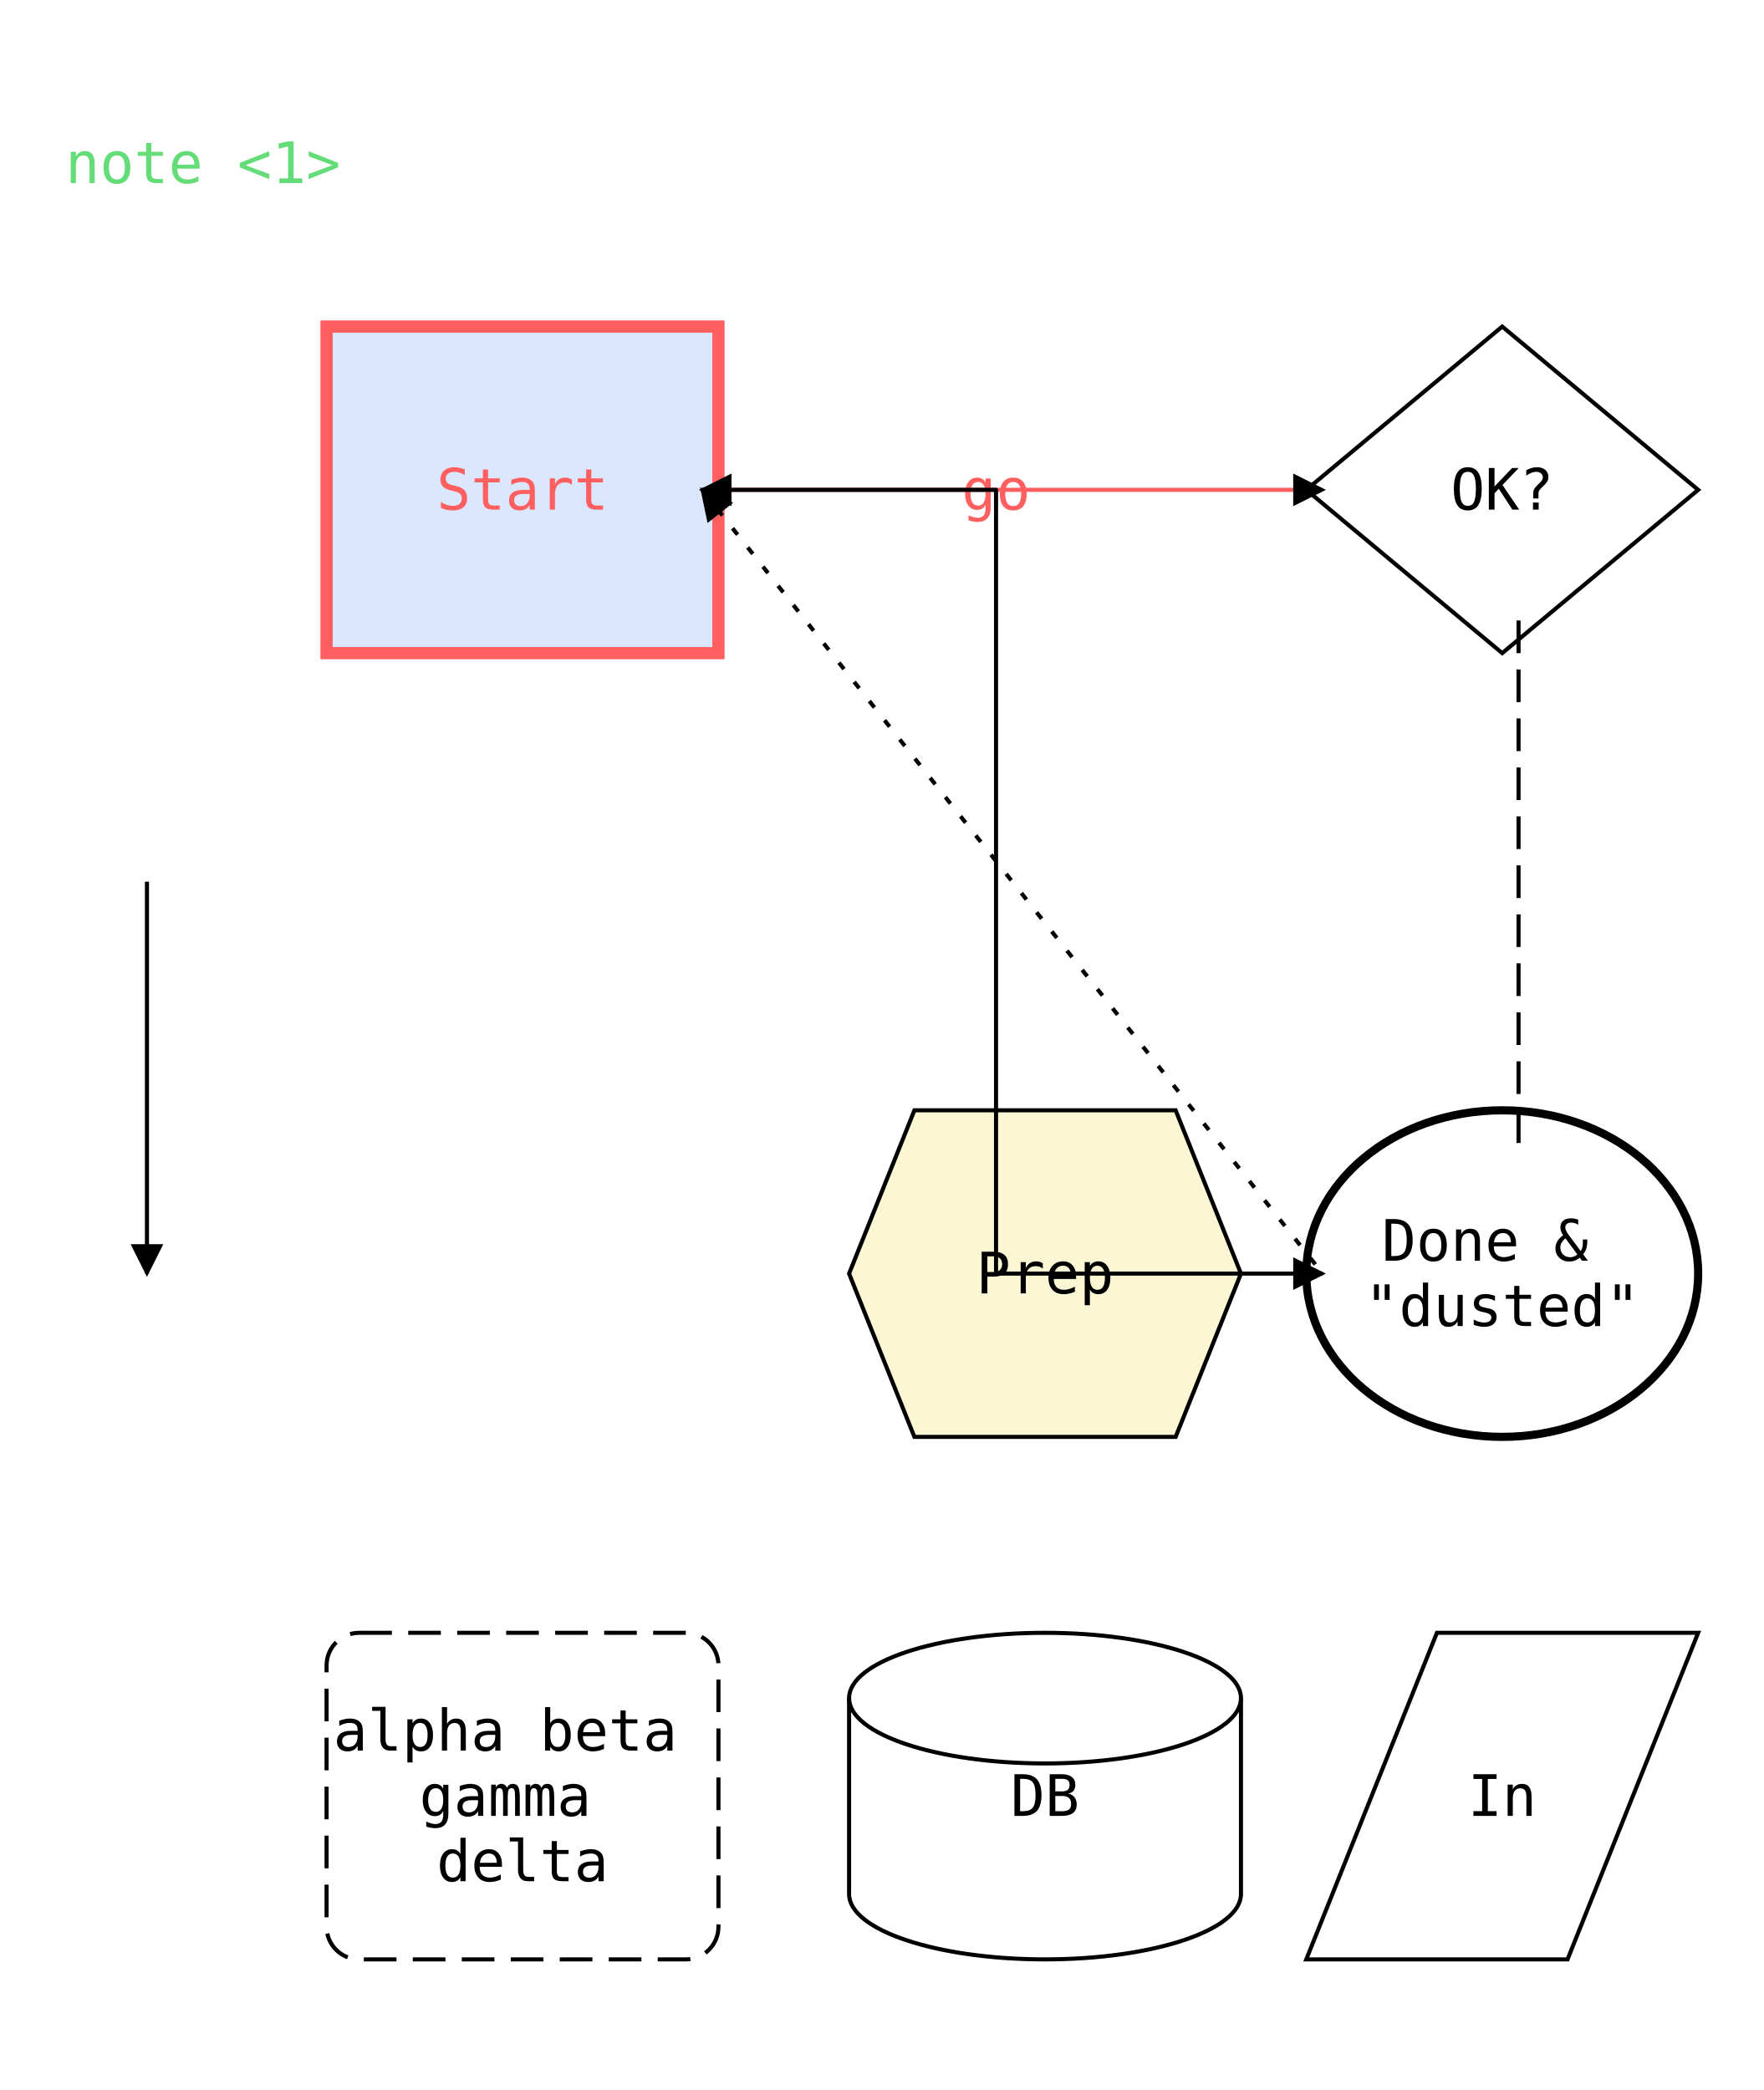
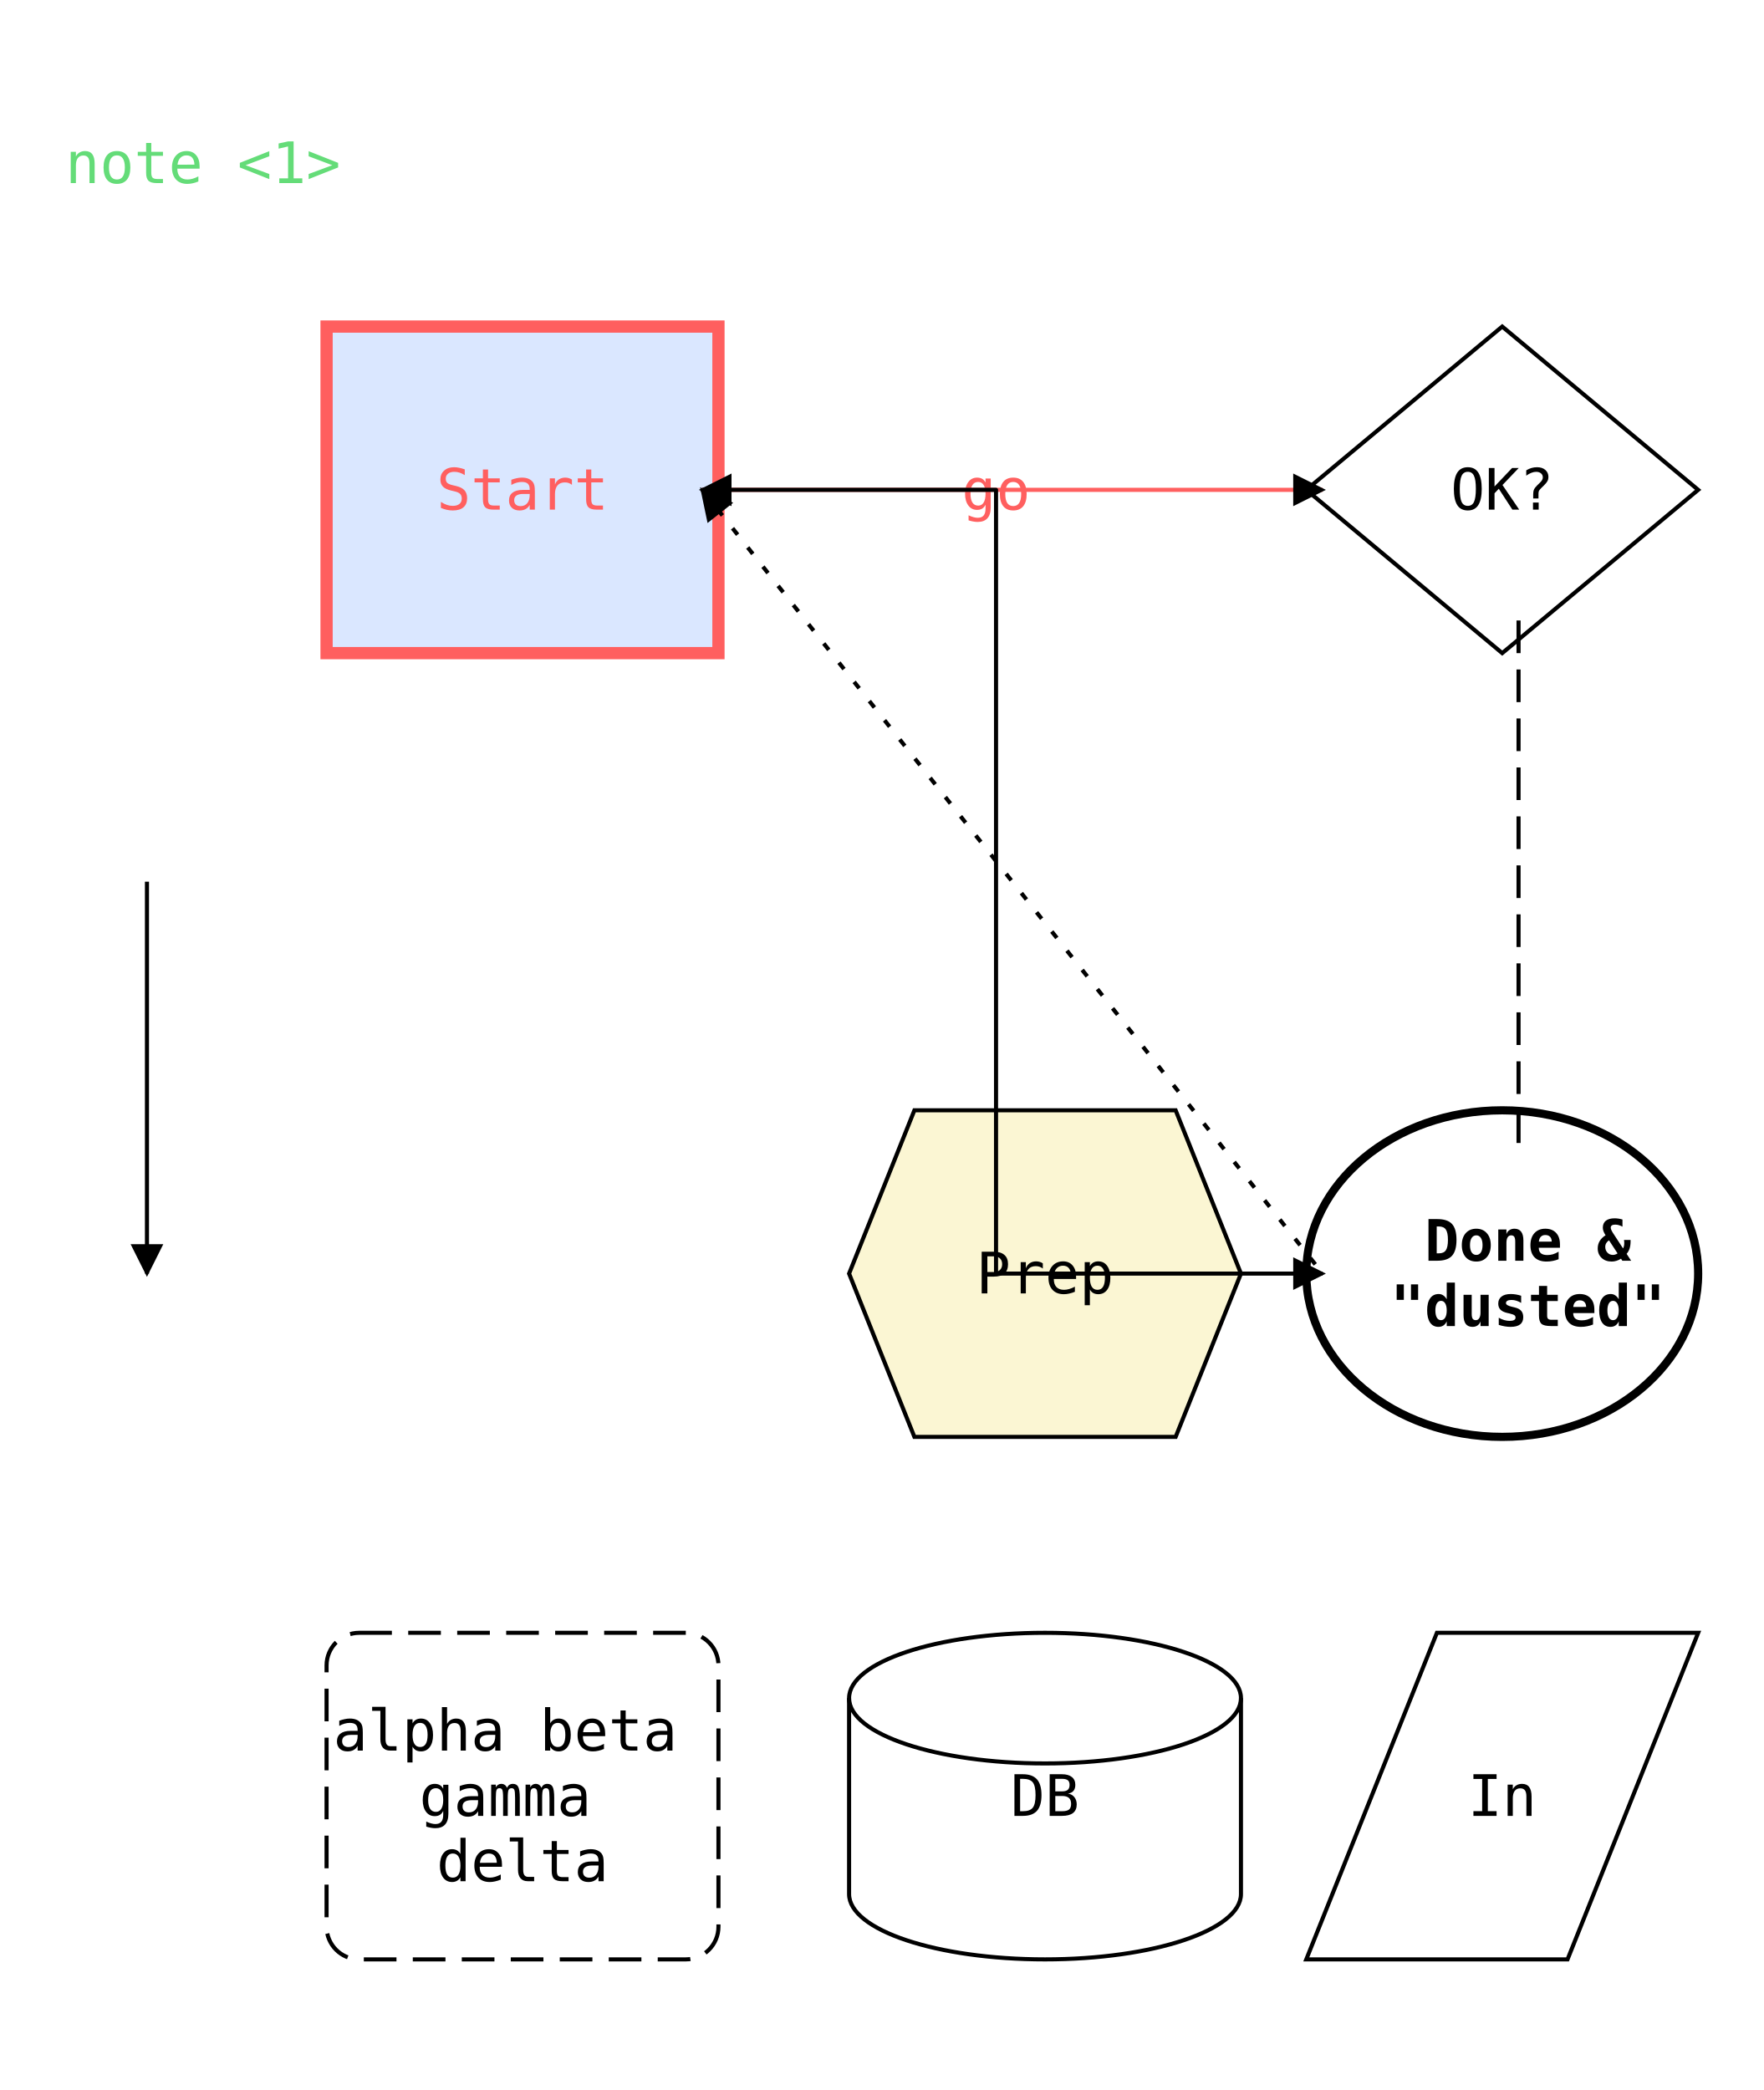
<svg xmlns="http://www.w3.org/2000/svg" viewBox="-80 -80 432 512" width="432" height="512" font-family="monospace" font-size="14">
  <defs>
    <marker id="arrow" viewBox="0 0 10 10" refX="9" refY="5" markerWidth="8" markerHeight="8" orient="auto-start-reverse">
      <path d="M0 0 L10 5 L0 10 z" />
    </marker>
  </defs>
  <rect x="0" y="0" width="96" height="80" fill="#6ea0ff" fill-opacity="0.25" stroke="#ff5f5f" stroke-width="3" />
  <text x="48" y="40" text-anchor="middle" dominant-baseline="central" fill="#ff5f5f">Start</text>
  <polygon points="288,0 336,40 288,80 240,40" fill="none" stroke="black" />
  <text x="288" y="40" text-anchor="middle" dominant-baseline="central">OK?</text>
  <ellipse cx="288" cy="232" rx="48" ry="40" fill="none" stroke="black" stroke-width="2" />
-   <text x="288" y="224" text-anchor="middle" dominant-baseline="central">
-     <tspan x="288" dy="0">Done &amp;</tspan>
-     <tspan x="288" dy="16">"dusted"</tspan>
+   <text x="328" y="224" text-anchor="end" dominant-baseline="central" font-weight="bold">
+     <tspan x="328" dy="0">Done &amp;</tspan>
+     <tspan x="328" dy="16">"dusted"</tspan>
  </text>
  <rect x="0" y="320" width="96" height="80" rx="8" fill="none" stroke="black" stroke-dasharray="8 4" />
  <text x="48" y="344" text-anchor="middle" dominant-baseline="central">
    <tspan x="48" dy="0">alpha beta</tspan>
    <tspan x="48" dy="16">gamma</tspan>
    <tspan x="48" dy="16">delta</tspan>
  </text>
  <path d="M 128,336 A 48 16 0 0 1 224,336 V 384 A 48 16 0 0 1 128,384 Z" fill="none" stroke="black" />
  <path d="M 128,336 A 48 16 0 0 0 224,336" fill="none" stroke="black" />
  <text x="176" y="360" text-anchor="middle" dominant-baseline="central">DB</text>
  <polygon points="272,320 336,320 304,400 240,400" fill="none" stroke="black" />
  <text x="288" y="360" text-anchor="middle" dominant-baseline="central">In</text>
  <polygon points="144,192 208,192 224,232 208,272 144,272 128,232" fill="#f0dc50" fill-opacity="0.25" stroke="black" />
  <text x="176" y="232" text-anchor="middle" dominant-baseline="central">Prep</text>
  <path d="M92 40 L244 40" fill="none" stroke="#ff5f5f" stroke-linejoin="round" marker-end="url(#arrow)" />
  <text x="164" y="40" text-anchor="middle" dominant-baseline="central" fill="#ff5f5f">go</text>
  <path d="M292 72 L292 200" fill="none" stroke="black" stroke-dasharray="8 4" stroke-linejoin="round" />
  <path d="M-44 136 L-44 232" fill="none" stroke="black" stroke-linejoin="round" marker-end="url(#arrow)" />
  <path d="M92 40 L244 232" fill="none" stroke="black" stroke-dasharray="2 4" stroke-linejoin="round" marker-start="url(#arrow)" />
  <path d="M244 232 L164 232 L164 40 L92 40" fill="none" stroke="black" stroke-linejoin="round" marker-start="url(#arrow)" marker-end="url(#arrow)" />
  <text x="-64" y="-40" text-anchor="start" dominant-baseline="central" fill="#64dc78">note &lt;1&gt;</text>
</svg>
